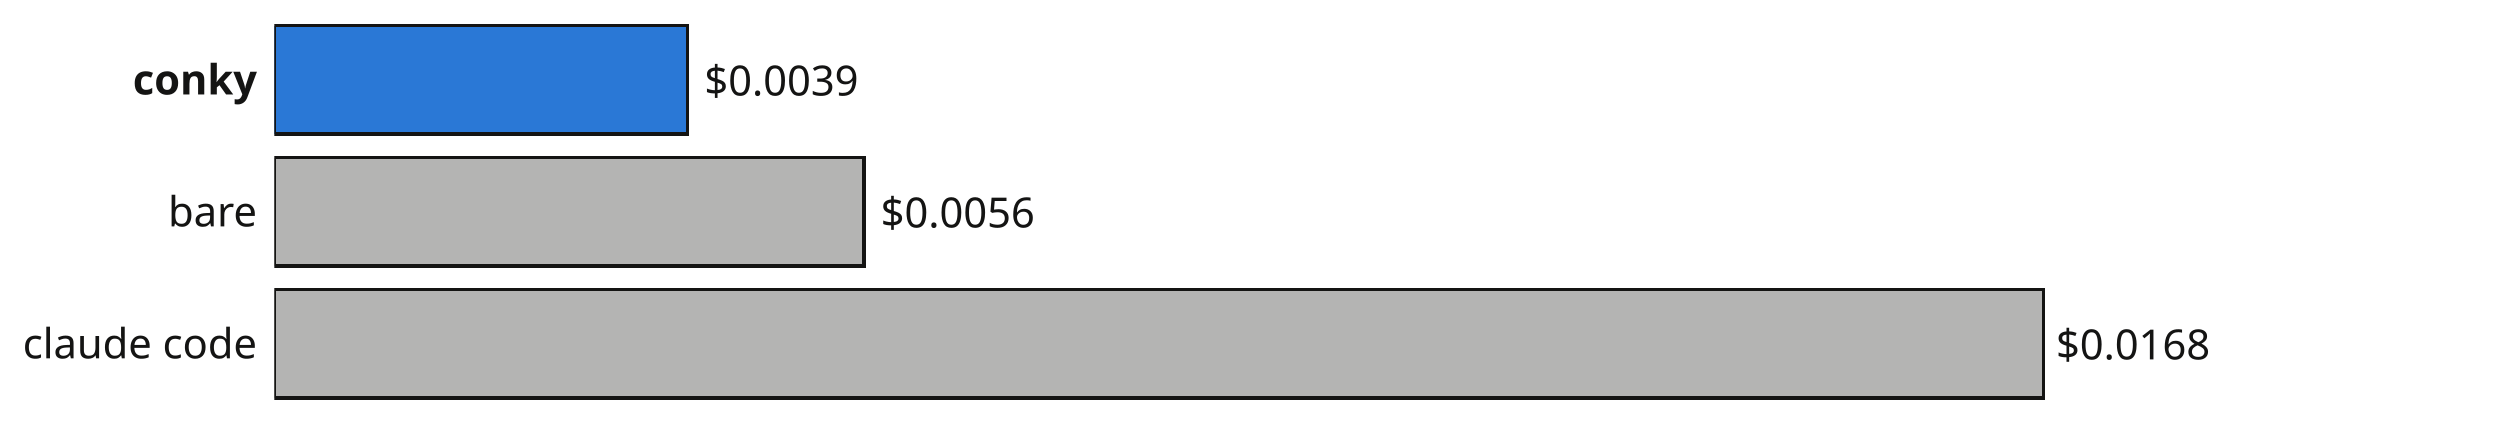
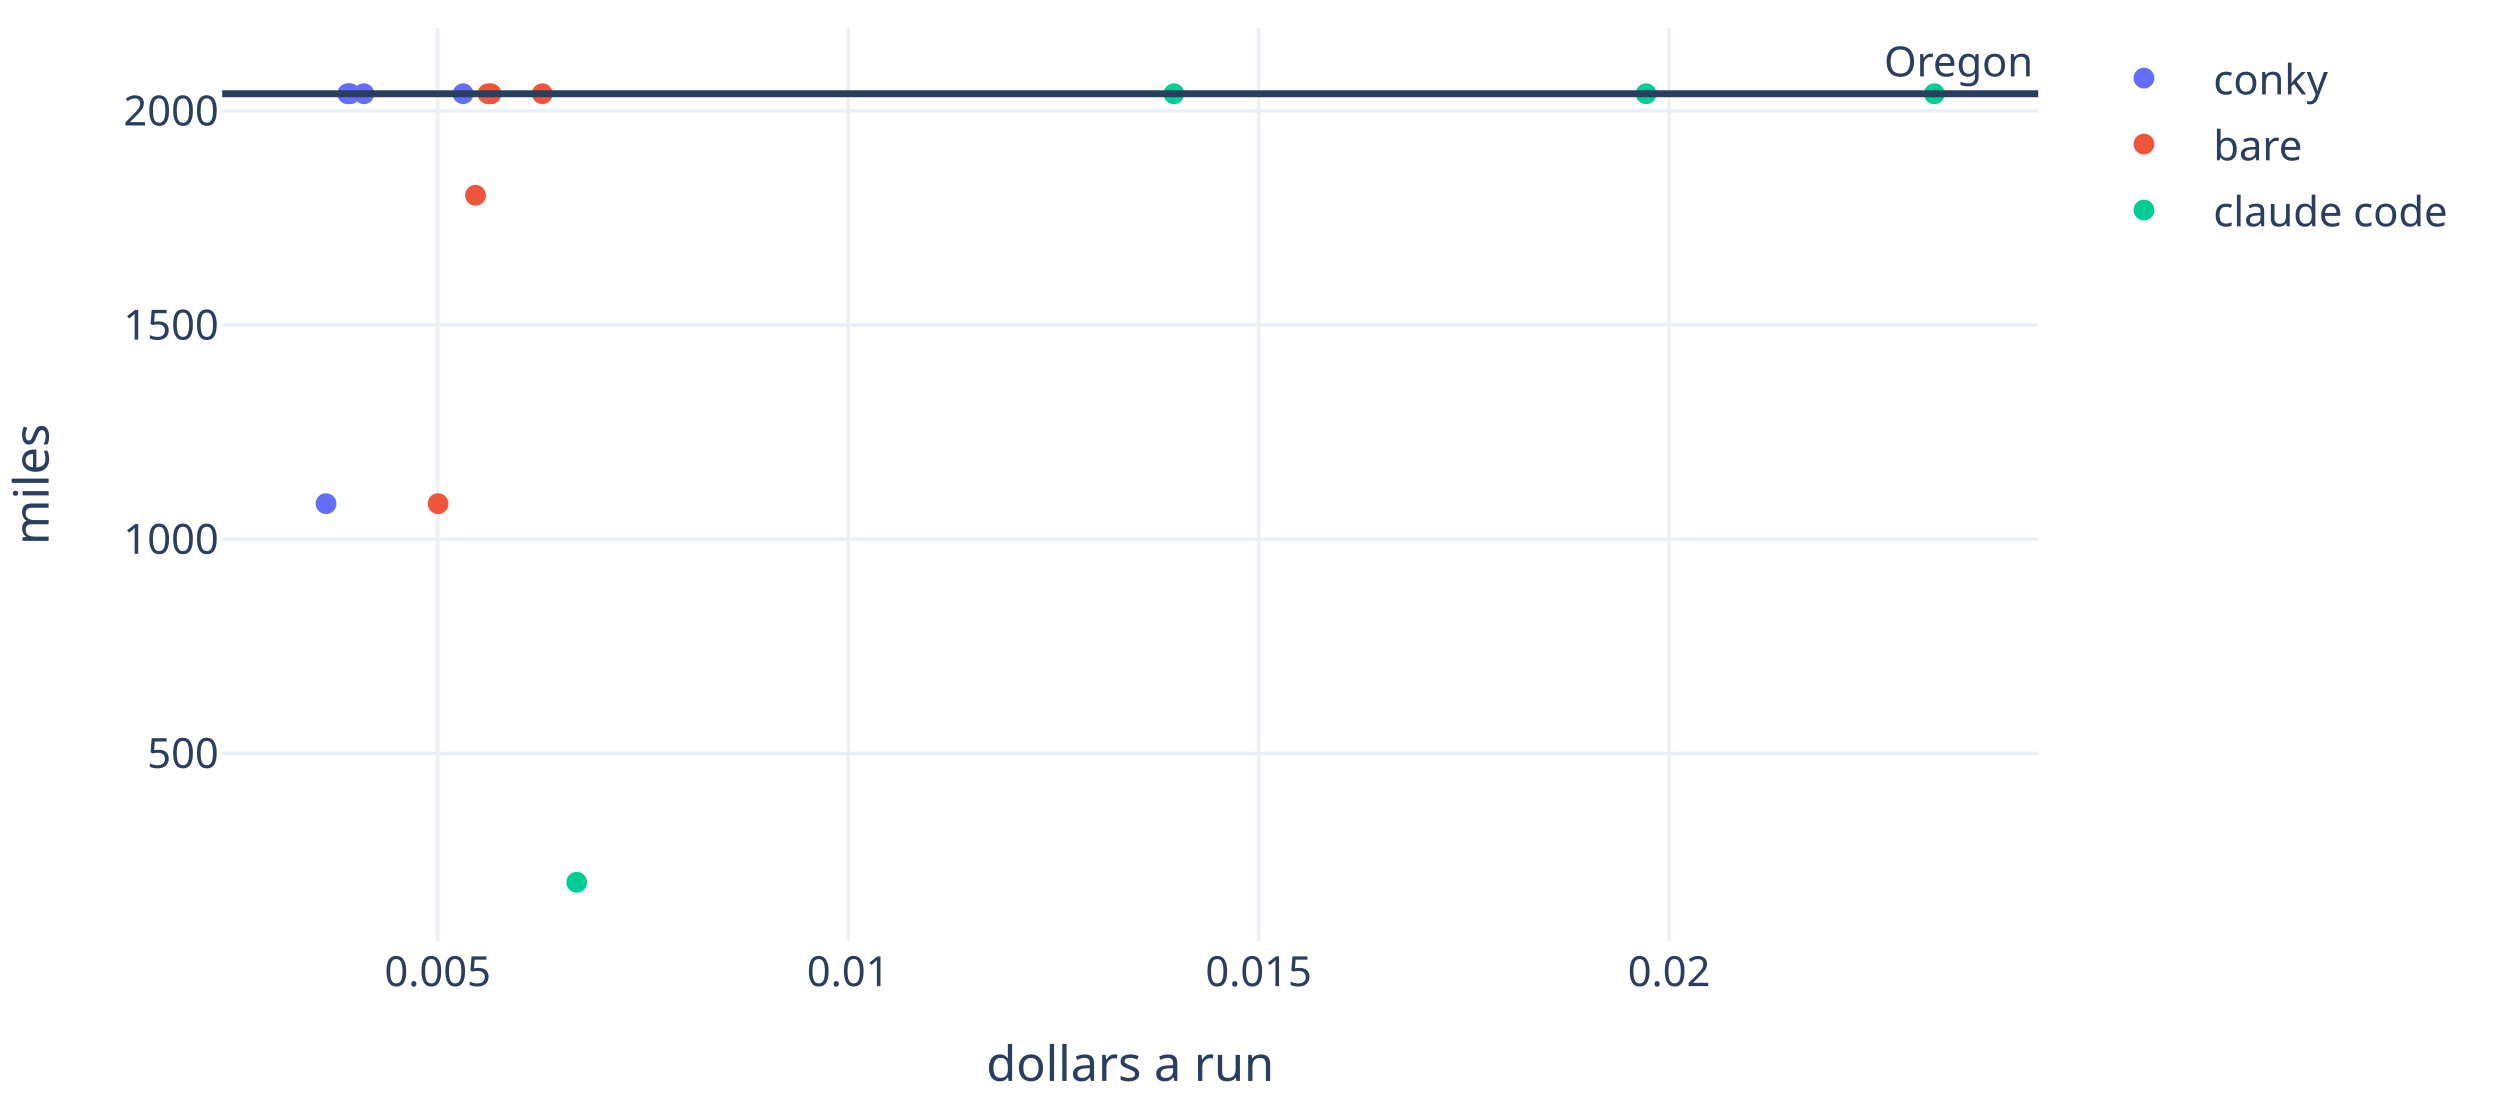
- <svg xmlns="http://www.w3.org/2000/svg" class="main-svg" width="720" height="122" style="" viewBox="0 0 720 122" font-family="-apple-system, BlinkMacSystemFont, &quot;Segoe UI&quot;, &quot;Noto Sans&quot;, Helvetica, Arial, sans-serif">
-   <rect x="0" y="0" width="720" height="122" style="fill: none;" />
+ <svg xmlns="http://www.w3.org/2000/svg" class="main-svg" width="720" height="320" style="" viewBox="0 0 720 320" font-family="-apple-system, BlinkMacSystemFont, &quot;Segoe UI&quot;, &quot;Noto Sans&quot;, Helvetica, Arial, sans-serif">
+   <rect x="0" y="0" width="720" height="320" style="fill: rgb(0, 0, 0); fill-opacity: 0;" />
  <defs id="defs-cost-light">
    <g class="clips">
      <clipPath id="clipcost-lightxyplot" class="plotclip">
-         <rect width="637" height="114" />
+         <rect width="523" height="263" />
      </clipPath>
      <clipPath class="axesclip" id="clipcost-lightx">
-         <rect x="79" y="0" width="637" height="122" />
+         <rect x="64" y="0" width="523" height="320" />
      </clipPath>
      <clipPath class="axesclip" id="clipcost-lighty">
-         <rect x="0" y="4" width="720" height="114" />
+         <rect x="0" y="8" width="720" height="263" />
      </clipPath>
      <clipPath class="axesclip" id="clipcost-lightxy">
-         <rect x="79" y="4" width="637" height="114" />
+         <rect x="64" y="8" width="523" height="263" />
      </clipPath>
    </g>
    <g class="gradients" />
    <g class="patterns" />
  </defs>
  <g class="bglayer">
-     <rect class="bg" x="75" y="0" width="645" height="122" style="fill: none; stroke-width: 0;" />
+     <rect class="bg" x="64" y="8" width="523" height="263" style="fill: rgb(0, 0, 0); fill-opacity: 0; stroke-width: 0;" />
  </g>
  <g class="layer-below">
    <g class="imagelayer" />
    <g class="shapelayer" />
  </g>
  <g class="cartesianlayer">
    <g class="subplot xy">
      <g class="layer-subplot">
        <g class="shapelayer" />
        <g class="imagelayer" />
      </g>
      <g class="minor-gridlayer">
        <g class="x" />
        <g class="y" />
      </g>
      <g class="gridlayer">
-         <g class="x" />
-         <g class="y" />
+         <g class="x">
+           <path class="xgrid crisp" transform="translate(126.05,0)" d="M0,8v263" style="stroke: rgb(235, 240, 248); stroke-opacity: 1; stroke-width: 1px;" />
+           <path class="xgrid crisp" transform="translate(244.27,0)" d="M0,8v263" style="stroke: rgb(235, 240, 248); stroke-opacity: 1; stroke-width: 1px;" />
+           <path class="xgrid crisp" transform="translate(362.48,0)" d="M0,8v263" style="stroke: rgb(235, 240, 248); stroke-opacity: 1; stroke-width: 1px;" />
+           <path class="xgrid crisp" transform="translate(480.69,0)" d="M0,8v263" style="stroke: rgb(235, 240, 248); stroke-opacity: 1; stroke-width: 1px;" />
+         </g>
+         <g class="y">
+           <path class="ygrid crisp" transform="translate(0,216.97)" d="M64,0h523" style="stroke: rgb(235, 240, 248); stroke-opacity: 1; stroke-width: 1px;" />
+           <path class="ygrid crisp" transform="translate(0,155.29)" d="M64,0h523" style="stroke: rgb(235, 240, 248); stroke-opacity: 1; stroke-width: 1px;" />
+           <path class="ygrid crisp" transform="translate(0,93.61)" d="M64,0h523" style="stroke: rgb(235, 240, 248); stroke-opacity: 1; stroke-width: 1px;" />
+           <path class="ygrid crisp" transform="translate(0,31.93)" d="M64,0h523" style="stroke: rgb(235, 240, 248); stroke-opacity: 1; stroke-width: 1px;" />
+         </g>
      </g>
      <g class="zerolinelayer" />
      <g class="layer-between">
        <g class="shapelayer" />
        <g class="imagelayer" />
      </g>
      <path class="xlines-below" />
      <path class="ylines-below" />
      <g class="overlines-below" />
      <g class="xaxislayer-below" />
      <g class="yaxislayer-below" />
      <g class="overaxes-below" />
      <g class="overplot">
-         <g class="xy" transform="translate(79,4)">
-           <g class="barlayer mlayer">
-             <g class="trace bars" shape-rendering="crispEdges" style="opacity: 1;">
+         <g class="xy" transform="translate(64,8)" clip-path="url(#clipcost-lightxyplot)">
+           <g class="scatterlayer mlayer">
+             <g class="trace scatter tracet0" style="stroke-miterlimit: 2; opacity: 1;">
+               <g class="fills" />
+               <g class="errorbars" />
+               <g class="lines" />
              <g class="points">
-                 <g class="point">
-                   <path d="M0,34.58V3.42H118.99V34.58Z" clip-path="url(#clipcost-lightxyplot)" style="vector-effect: none; opacity: 1; stroke-width: 1px; fill: #2a78d6; fill-opacity: 1; stroke: #141413; stroke-opacity: 1;" />
-                   <text class="bartext bartext-outside" text-anchor="middle" data-notex="1" x="0" y="0" style="font-size: 12px; fill: #141413; fill-opacity: 1; white-space: pre;" transform="translate(146.0525,23.5)">$0.0039</text>
-                 </g>
-               </g>
-             </g>
-             <g class="trace bars" shape-rendering="crispEdges" style="opacity: 1;">
+                 <path class="point" transform="translate(36.12,19)" d="M3,0A3,3 0 1,1 0,-3A3,3 0 0,1 3,0Z" style="opacity: 1; stroke-width: 0px; fill: rgb(99, 110, 250); fill-opacity: 1;" />
+                 <path class="point" transform="translate(40.8,19)" d="M3,0A3,3 0 1,1 0,-3A3,3 0 0,1 3,0Z" style="opacity: 1; stroke-width: 0px; fill: rgb(99, 110, 250); fill-opacity: 1;" />
+                 <path class="point" transform="translate(36.83,19)" d="M3,0A3,3 0 1,1 0,-3A3,3 0 0,1 3,0Z" style="opacity: 1; stroke-width: 0px; fill: rgb(99, 110, 250); fill-opacity: 1;" />
+                 <path class="point" transform="translate(69.36,19)" d="M3,0A3,3 0 1,1 0,-3A3,3 0 0,1 3,0Z" style="opacity: 1; stroke-width: 0px; fill: rgb(99, 110, 250); fill-opacity: 1;" />
+                 <path class="point" transform="translate(29.9,137.05)" d="M3,0A3,3 0 1,1 0,-3A3,3 0 0,1 3,0Z" style="opacity: 1; stroke-width: 0px; fill: rgb(99, 110, 250); fill-opacity: 1;" />
+               </g>
+               <g class="text" />
+             </g>
+             <g class="trace scatter tracet1" style="stroke-miterlimit: 2; opacity: 1;">
+               <g class="fills" />
+               <g class="errorbars" />
+               <g class="lines" />
              <g class="points">
-                 <g class="point">
-                   <path d="M0,72.58V41.42H169.82V72.58Z" clip-path="url(#clipcost-lightxyplot)" style="vector-effect: none; opacity: 1; stroke-width: 1px; fill: #b4b4b3; fill-opacity: 1; stroke: #141413; stroke-opacity: 1;" />
-                   <text class="bartext bartext-outside" text-anchor="middle" data-notex="1" x="0" y="0" style="font-size: 12px; fill: #141413; fill-opacity: 1; white-space: pre;" transform="translate(196.82,61.5)">$0.0056</text>
-                 </g>
-               </g>
-             </g>
-             <g class="trace bars" shape-rendering="crispEdges" style="opacity: 1;">
+                 <path class="point" transform="translate(77.42,19)" d="M3,0A3,3 0 1,1 0,-3A3,3 0 0,1 3,0Z" style="opacity: 1; stroke-width: 0px; fill: rgb(239, 85, 59); fill-opacity: 1;" />
+                 <path class="point" transform="translate(72.95,48.24)" d="M3,0A3,3 0 1,1 0,-3A3,3 0 0,1 3,0Z" style="opacity: 1; stroke-width: 0px; fill: rgb(239, 85, 59); fill-opacity: 1;" />
+                 <path class="point" transform="translate(92.2,19)" d="M3,0A3,3 0 1,1 0,-3A3,3 0 0,1 3,0Z" style="opacity: 1; stroke-width: 0px; fill: rgb(239, 85, 59); fill-opacity: 1;" />
+                 <path class="point" transform="translate(76.55,19)" d="M3,0A3,3 0 1,1 0,-3A3,3 0 0,1 3,0Z" style="opacity: 1; stroke-width: 0px; fill: rgb(239, 85, 59); fill-opacity: 1;" />
+                 <path class="point" transform="translate(62.17,137.05)" d="M3,0A3,3 0 1,1 0,-3A3,3 0 0,1 3,0Z" style="opacity: 1; stroke-width: 0px; fill: rgb(239, 85, 59); fill-opacity: 1;" />
+               </g>
+               <g class="text" />
+             </g>
+             <g class="trace scatter tracet2" style="stroke-miterlimit: 2; opacity: 1;">
+               <g class="fills" />
+               <g class="errorbars" />
+               <g class="lines" />
              <g class="points">
-                 <g class="point">
-                   <path d="M0,110.58V79.42H509.6V110.58Z" clip-path="url(#clipcost-lightxyplot)" style="vector-effect: none; opacity: 1; stroke-width: 1px; fill: #b4b4b3; fill-opacity: 1; stroke: #141413; stroke-opacity: 1;" />
-                   <text class="bartext bartext-outside" text-anchor="middle" data-notex="1" x="0" y="0" style="font-size: 12px; fill: #141413; fill-opacity: 1; white-space: pre;" transform="translate(535.3188,99.5)">$0.0168</text>
-                 </g>
-               </g>
+                 <path class="point" transform="translate(102.1,246.1)" d="M3,0A3,3 0 1,1 0,-3A3,3 0 0,1 3,0Z" style="opacity: 1; stroke-width: 0px; fill: rgb(0, 204, 150); fill-opacity: 1;" />
+                 <path class="point" transform="translate(274.08,19)" d="M3,0A3,3 0 1,1 0,-3A3,3 0 0,1 3,0Z" style="opacity: 1; stroke-width: 0px; fill: rgb(0, 204, 150); fill-opacity: 1;" />
+                 <path class="point" transform="translate(410.07,19)" d="M3,0A3,3 0 1,1 0,-3A3,3 0 0,1 3,0Z" style="opacity: 1; stroke-width: 0px; fill: rgb(0, 204, 150); fill-opacity: 1;" />
+                 <path class="point" transform="translate(493.1,19)" d="M3,0A3,3 0 1,1 0,-3A3,3 0 0,1 3,0Z" style="opacity: 1; stroke-width: 0px; fill: rgb(0, 204, 150); fill-opacity: 1;" />
+               </g>
+               <g class="text" />
            </g>
          </g>
        </g>
      </g>
      <g class="zerolinelayer-above" />
      <path class="xlines-above crisp" d="M0,0" style="fill: none;" />
      <path class="ylines-above crisp" d="M0,0" style="fill: none;" />
      <g class="overlines-above" />
-       <g class="xaxislayer-above" />
+       <g class="xaxislayer-above">
+         <g class="xtick">
+           <text text-anchor="middle" x="0" y="284" transform="translate(126.05,0)" style="font-size: 12px; fill: rgb(42, 63, 95); fill-opacity: 1; white-space: pre;">0.005</text>
+         </g>
+         <g class="xtick">
+           <text text-anchor="middle" x="0" y="284" style="font-size: 12px; fill: rgb(42, 63, 95); fill-opacity: 1; white-space: pre;" transform="translate(244.27,0)">0.01</text>
+         </g>
+         <g class="xtick">
+           <text text-anchor="middle" x="0" y="284" style="font-size: 12px; fill: rgb(42, 63, 95); fill-opacity: 1; white-space: pre;" transform="translate(362.48,0)">0.015</text>
+         </g>
+         <g class="xtick">
+           <text text-anchor="middle" x="0" y="284" style="font-size: 12px; fill: rgb(42, 63, 95); fill-opacity: 1; white-space: pre;" transform="translate(480.69,0)">0.02</text>
+         </g>
+       </g>
      <g class="yaxislayer-above">
        <g class="ytick">
-           <text text-anchor="end" x="74" y="4.2" transform="translate(0,99)" style="font-size: 12px; fill: #141413; fill-opacity: 1; white-space: pre;">claude code</text>
-         </g>
-         <g class="ytick">
-           <text text-anchor="end" x="74" y="4.2" transform="translate(0,61)" style="font-size: 12px; fill: #141413; fill-opacity: 1; white-space: pre;">bare</text>
-         </g>
-         <g class="ytick">
-           <text text-anchor="end" x="74" y="4.2" transform="translate(0,23)" style="font-size: 12px; fill: #141413; fill-opacity: 1; white-space: pre;">
-             <tspan style="font-weight:bold">conky</tspan>
-           </text>
+           <text text-anchor="end" x="63" y="4.2" transform="translate(0,216.97)" style="font-size: 12px; fill: rgb(42, 63, 95); fill-opacity: 1; white-space: pre;">500</text>
+         </g>
+         <g class="ytick">
+           <text text-anchor="end" x="63" y="4.2" style="font-size: 12px; fill: rgb(42, 63, 95); fill-opacity: 1; white-space: pre;" transform="translate(0,155.29)">1000</text>
+         </g>
+         <g class="ytick">
+           <text text-anchor="end" x="63" y="4.2" style="font-size: 12px; fill: rgb(42, 63, 95); fill-opacity: 1; white-space: pre;" transform="translate(0,93.61)">1500</text>
+         </g>
+         <g class="ytick">
+           <text text-anchor="end" x="63" y="4.2" style="font-size: 12px; fill: rgb(42, 63, 95); fill-opacity: 1; white-space: pre;" transform="translate(0,31.93)">2000</text>
        </g>
      </g>
      <g class="overaxes-above" />
    </g>
  </g>
  <g class="polarlayer" />
  <g class="smithlayer" />
  <g class="ternarylayer" />
  <g class="geolayer" />
  <g class="funnelarealayer" />
  <g class="pielayer" />
  <g class="iciclelayer" />
  <g class="treemaplayer" />
  <g class="sunburstlayer" />
  <g class="glimages" />
  <defs id="topdefs-cost-light">
    <g class="clips" />
+     <clipPath id="legendcost-light">
+       <rect width="115" height="67" x="0" y="0" />
+     </clipPath>
  </defs>
  <g class="layer-above">
    <g class="imagelayer" />
-     <g class="shapelayer" />
+     <g class="shapelayer">
+       <g class="shape-group" data-index="0" clip-path="url(#clipcost-lighty)">
+         <path data-index="0" fill-rule="evenodd" d="M64,27L587,27" style="opacity: 1; stroke: rgb(42, 63, 95); stroke-opacity: 1; fill: rgb(0, 0, 0); fill-opacity: 0; stroke-width: 2px;" />
+       </g>
+     </g>
  </g>
  <g class="infolayer">
+     <g class="legend" pointer-events="all" transform="translate(597.46,8)">
+       <rect class="bg" shape-rendering="crispEdges" style="stroke: rgb(68, 68, 68); stroke-opacity: 1; fill: rgb(0, 0, 0); fill-opacity: 0; stroke-width: 0px;" width="115" height="67" x="0" y="0" />
+       <g class="scrollbox" transform="" clip-path="url(#legendcost-light)">
+         <g class="groups">
+           <g class="traces" transform="translate(0,14.5)" style="opacity: 1;">
+             <text class="legendtext" text-anchor="start" x="40" y="4.68" style="font-size: 12px; fill: rgb(42, 63, 95); fill-opacity: 1; white-space: pre;">conky</text>
+             <g class="layers" style="opacity: 1;">
+               <g class="legendfill" />
+               <g class="legendlines" />
+               <g class="legendsymbols">
+                 <g class="legendpoints">
+                   <path class="scatterpts" transform="translate(20,0)" d="M3,0A3,3 0 1,1 0,-3A3,3 0 0,1 3,0Z" style="opacity: 1; stroke-width: 0px; fill: rgb(99, 110, 250); fill-opacity: 1;" />
+                 </g>
+               </g>
+             </g>
+             <rect class="legendtoggle" x="0" y="-9.5" width="109.719" height="19" style="fill: rgb(0, 0, 0); fill-opacity: 0;" />
+           </g>
+           <g class="traces" transform="translate(0,33.5)" style="opacity: 1;">
+             <text class="legendtext" text-anchor="start" x="40" y="4.68" style="font-size: 12px; fill: rgb(42, 63, 95); fill-opacity: 1; white-space: pre;">bare</text>
+             <g class="layers" style="opacity: 1;">
+               <g class="legendfill" />
+               <g class="legendlines" />
+               <g class="legendsymbols">
+                 <g class="legendpoints">
+                   <path class="scatterpts" transform="translate(20,0)" d="M3,0A3,3 0 1,1 0,-3A3,3 0 0,1 3,0Z" style="opacity: 1; stroke-width: 0px; fill: rgb(239, 85, 59); fill-opacity: 1;" />
+                 </g>
+               </g>
+             </g>
+             <rect class="legendtoggle" x="0" y="-9.5" width="109.719" height="19" style="fill: rgb(0, 0, 0); fill-opacity: 0;" />
+           </g>
+           <g class="traces" transform="translate(0,52.5)" style="opacity: 1;">
+             <text class="legendtext" text-anchor="start" x="40" y="4.68" style="font-size: 12px; fill: rgb(42, 63, 95); fill-opacity: 1; white-space: pre;">claude code</text>
+             <g class="layers" style="opacity: 1;">
+               <g class="legendfill" />
+               <g class="legendlines" />
+               <g class="legendsymbols">
+                 <g class="legendpoints">
+                   <path class="scatterpts" transform="translate(20,0)" d="M3,0A3,3 0 1,1 0,-3A3,3 0 0,1 3,0Z" style="opacity: 1; stroke-width: 0px; fill: rgb(0, 204, 150); fill-opacity: 1;" />
+                 </g>
+               </g>
+             </g>
+             <rect class="legendtoggle" x="0" y="-9.5" width="109.719" height="19" style="fill: rgb(0, 0, 0); fill-opacity: 0;" />
+           </g>
+         </g>
+       </g>
+       <rect class="scrollbar" rx="20" ry="3" width="0" height="0" style="fill: rgb(128, 139, 164); fill-opacity: 1;" x="0" y="0" />
+     </g>
    <g class="g-gtitle" />
-     <g class="g-ytitle" />
+     <g class="g-xtitle">
+       <text class="xtitle" x="325.5" y="311.3" text-anchor="middle" style="opacity: 1; font-size: 14px; fill: rgb(42, 63, 95); fill-opacity: 1; white-space: pre;">dollars a run</text>
+     </g>
+     <g class="g-ytitle" transform="translate(0.4316406,0)">
+       <text class="ytitle" transform="rotate(-90,13.56875,139.5)" x="13.569" y="139.5" text-anchor="middle" style="opacity: 1; font-size: 14px; fill: rgb(42, 63, 95); fill-opacity: 1; white-space: pre;">miles</text>
+     </g>
+     <g class="annotation" data-index="0" style="opacity: 1;">
+       <g class="annotation-text-g" transform="rotate(0,564,17.5)">
+         <g class="cursor-pointer" transform="translate(541,8)">
+           <rect class="bg" x="0.5" y="0.5" width="45" height="18" style="stroke-width: 1px; stroke: rgb(0, 0, 0); stroke-opacity: 0; fill: rgb(0, 0, 0); fill-opacity: 0;" />
+           <text class="annotation-text" text-anchor="middle" x="23.07" y="14" style="font-size: 12px; fill: rgb(42, 63, 95); fill-opacity: 1; white-space: pre;">Oregon</text>
+         </g>
+       </g>
+     </g>
  </g>
</svg>
